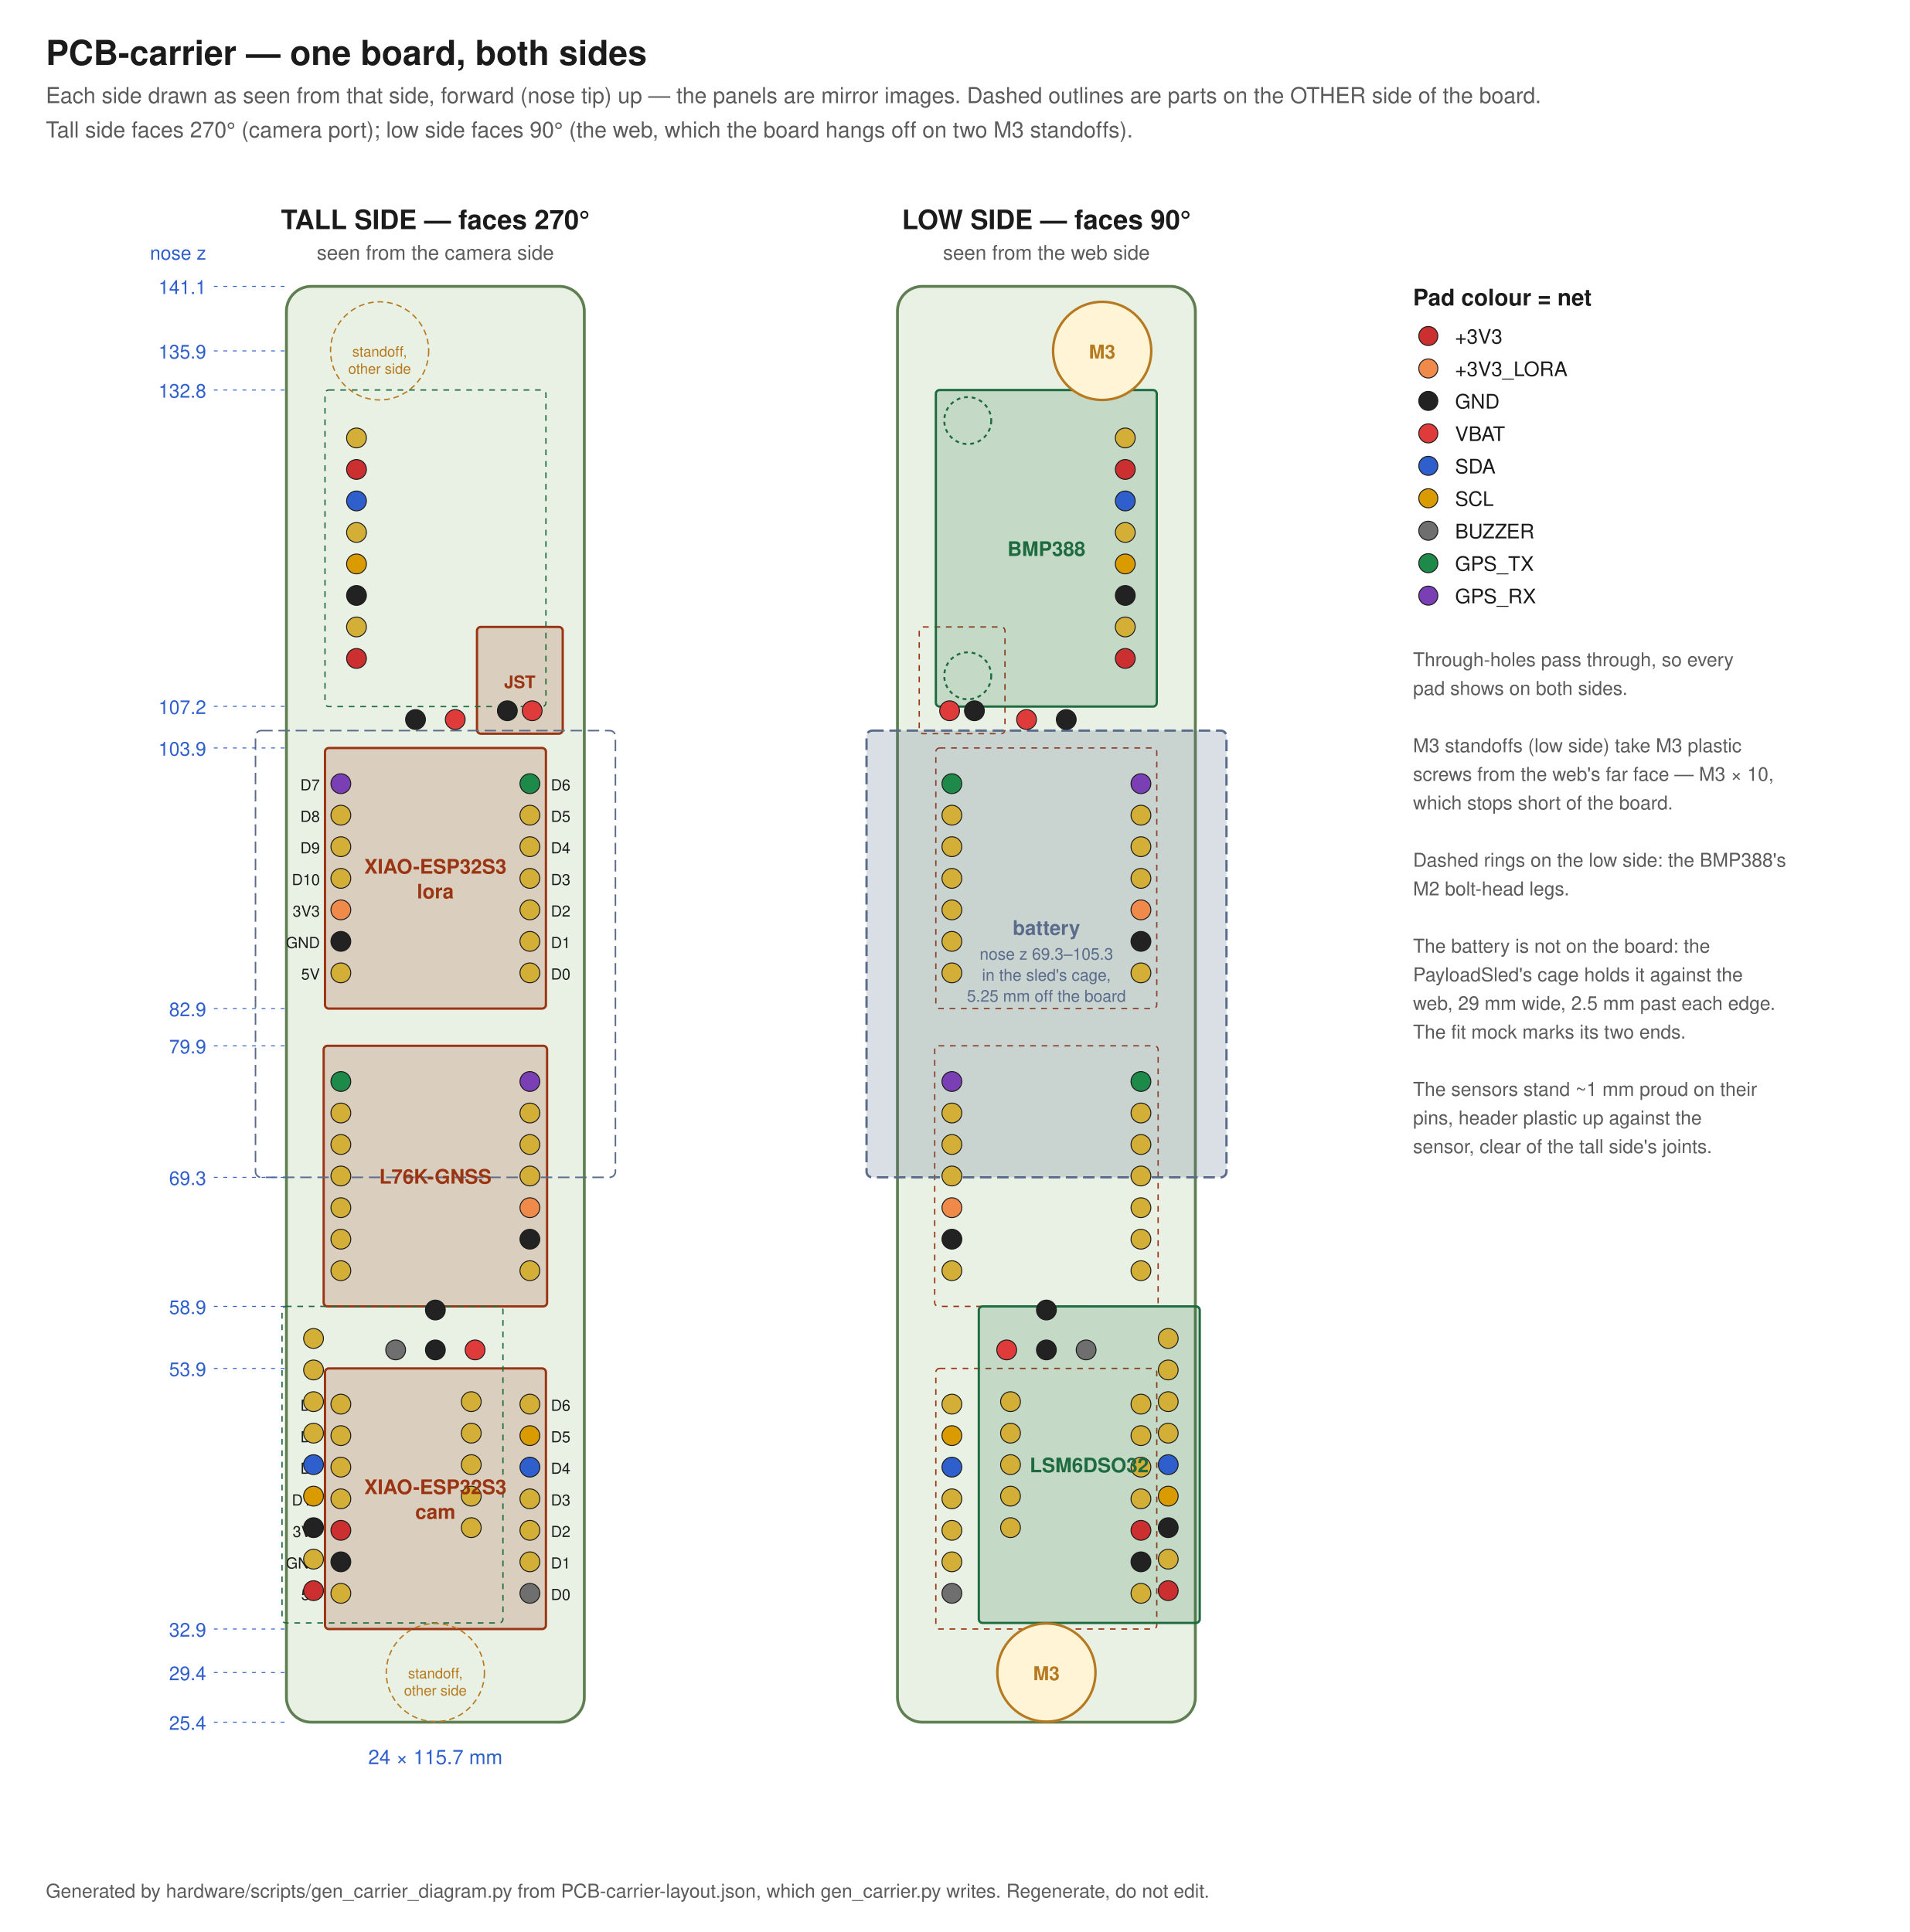
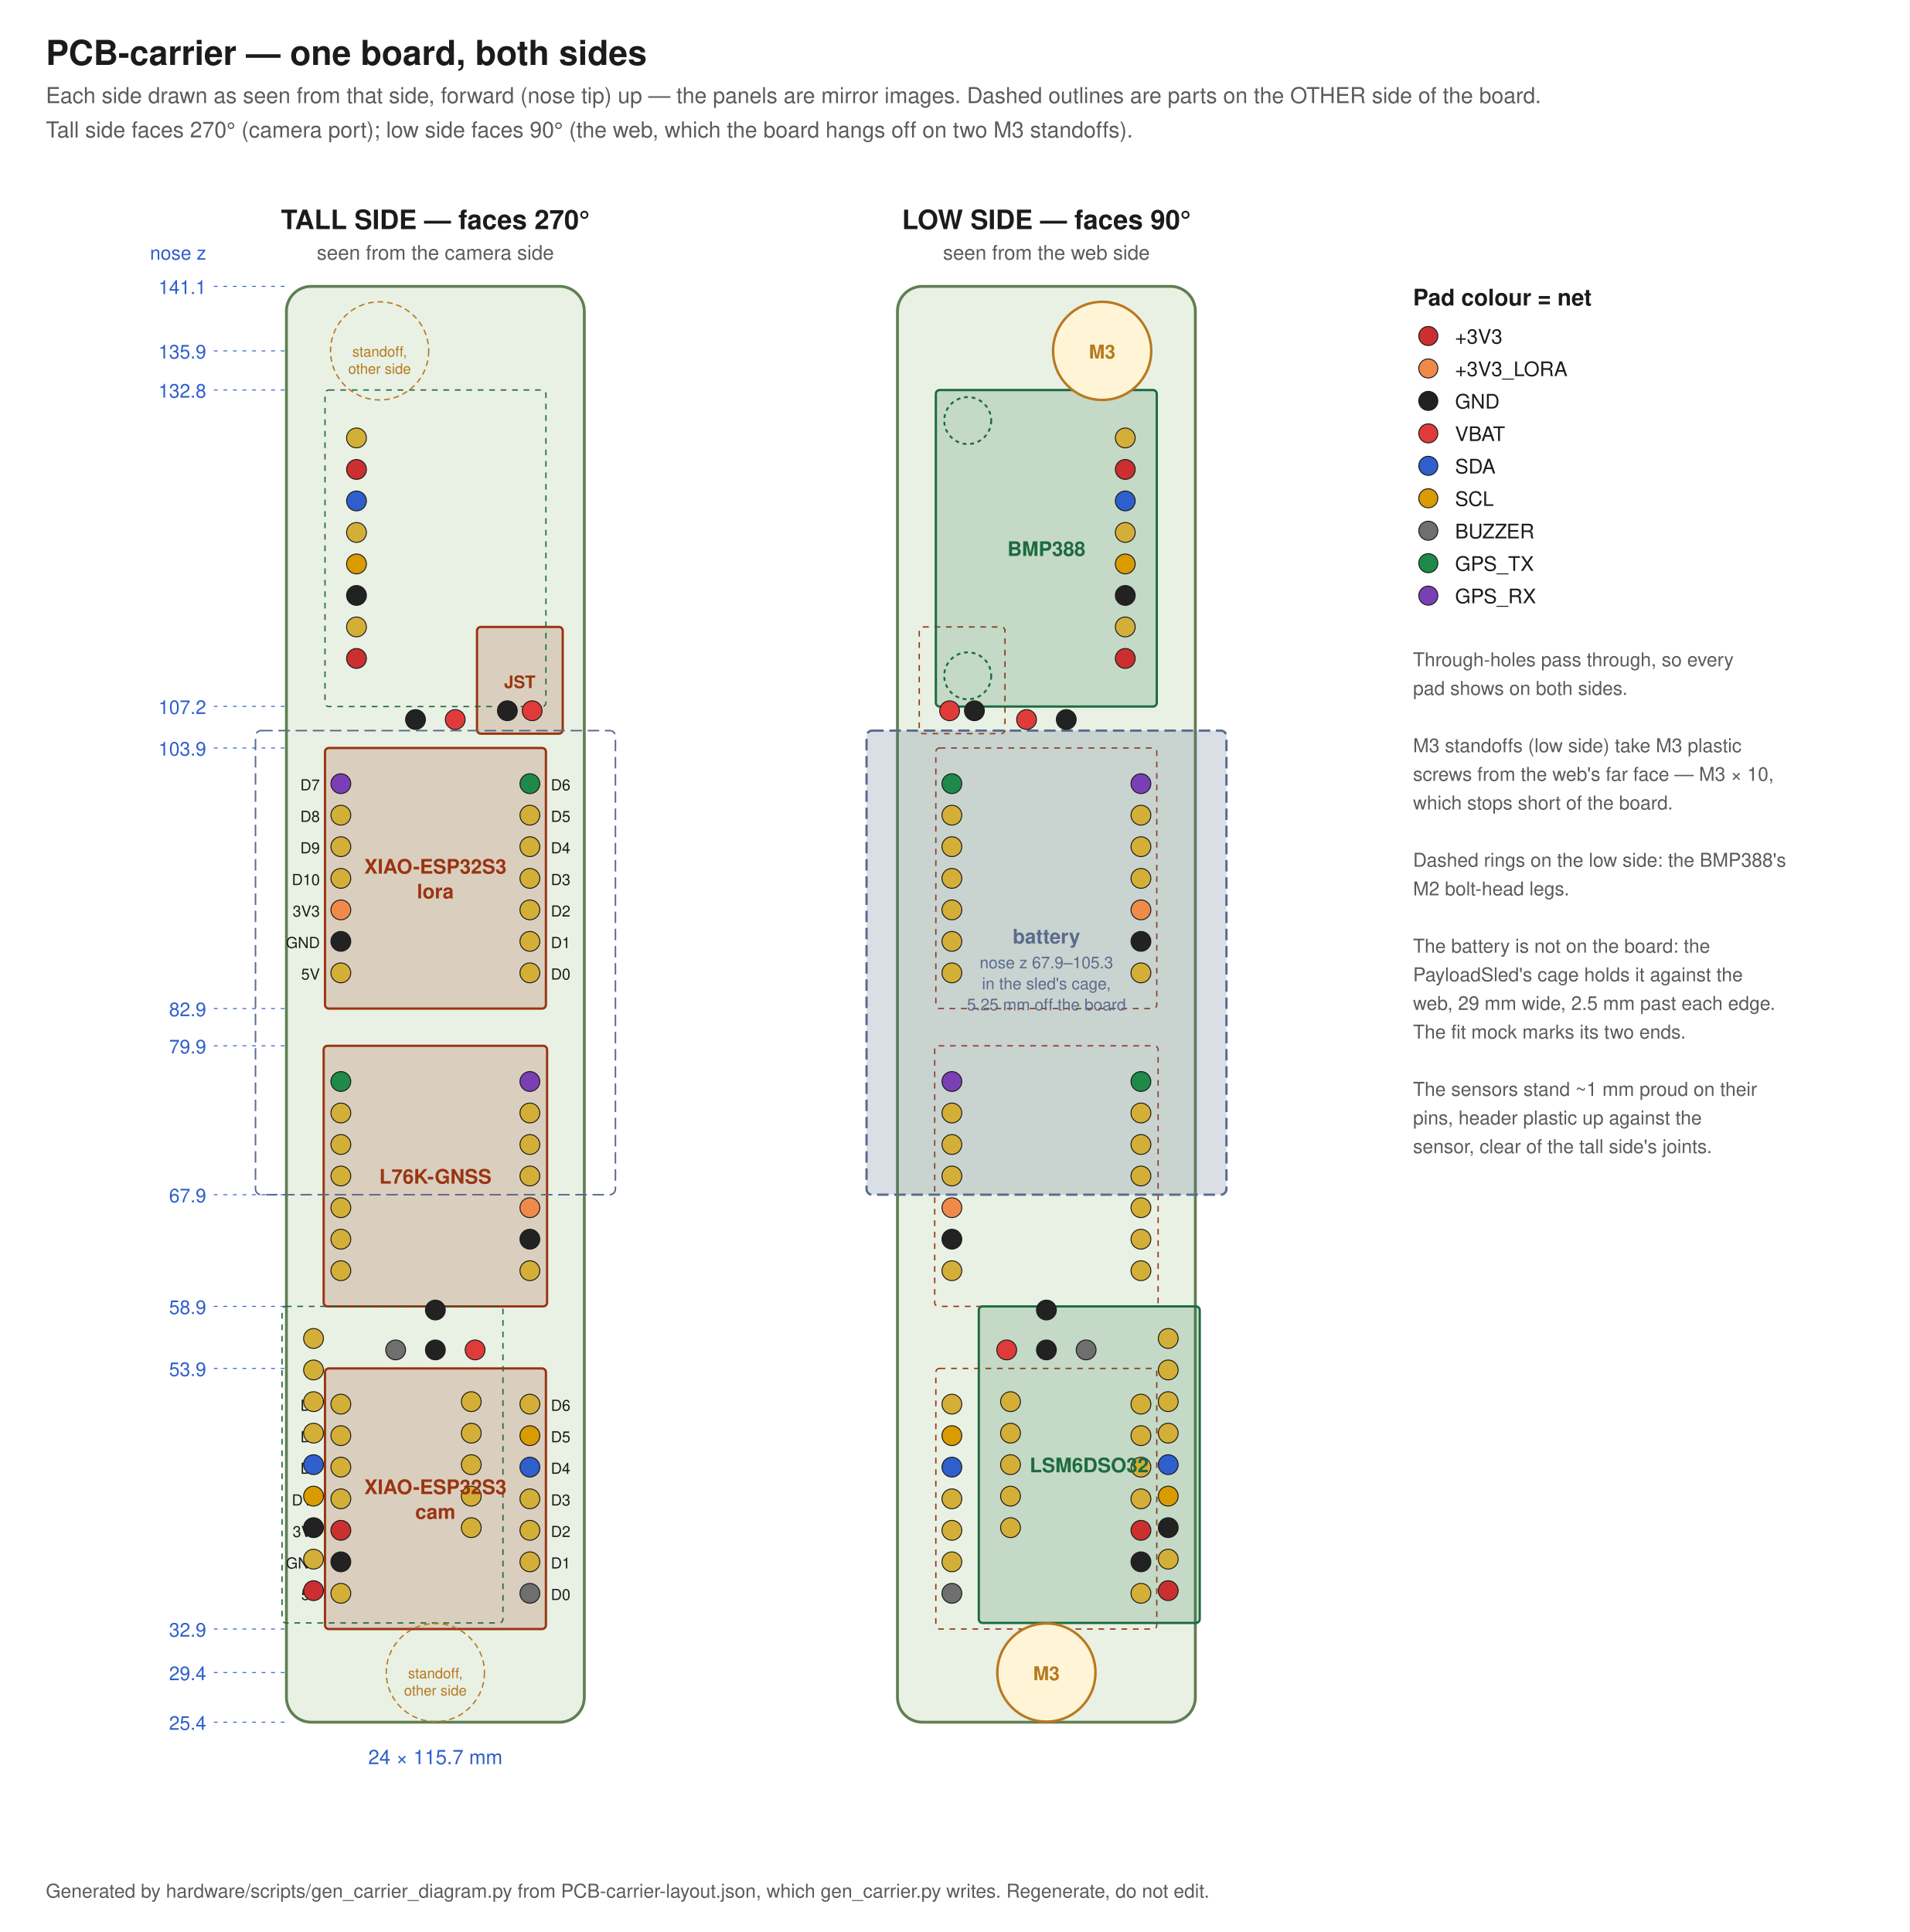
<svg xmlns="http://www.w3.org/2000/svg" width="1000" height="1012" viewBox="0 0 1000 1012" font-family="Helvetica, Arial, sans-serif">
  <rect x="0.0" y="0.0" width="1000.0" height="1012.0" rx="0.0" fill="#ffffff" fill-opacity="1.00" stroke="none" stroke-width="0.0" />
  <text x="24.0" y="34.0" font-size="18.0" fill="#1b1b1b" text-anchor="start" font-weight="bold">PCB-carrier — one board, both sides</text>
  <text x="24.0" y="54.0" font-size="11.5" fill="#5b5b5b" text-anchor="start" font-weight="normal">Each side drawn as seen from that side, forward (nose tip) up — the panels are mirror images. Dashed outlines are parts on the OTHER side of the board.</text>
  <text x="24.0" y="72.0" font-size="11.5" fill="#5b5b5b" text-anchor="start" font-weight="normal">Tall side faces 270° (camera port); low side faces 90° (the web, which the board hangs off on two M3 standoffs).</text>
  <text x="228.0" y="120.0" font-size="14.0" fill="#1b1b1b" text-anchor="middle" font-weight="bold">TALL SIDE — faces 270°</text>
  <text x="228.0" y="136.0" font-size="10.5" fill="#5b5b5b" text-anchor="middle" font-weight="normal">seen from the camera side</text>
  <rect x="150.0" y="150.0" width="156.0" height="752.1" rx="13.0" fill="#e9f1e4" fill-opacity="1.00" stroke="#5f7f52" stroke-width="1.5" />
  <rect x="170.2" y="716.8" width="115.7" height="136.5" rx="2.0" fill="#9a3412" fill-opacity="0.18" stroke="#9a3412" stroke-width="1.2" />
  <rect x="169.5" y="547.8" width="117.0" height="136.5" rx="2.0" fill="#9a3412" fill-opacity="0.18" stroke="#9a3412" stroke-width="1.2" />
  <rect x="170.2" y="391.8" width="115.7" height="136.5" rx="2.0" fill="#9a3412" fill-opacity="0.18" stroke="#9a3412" stroke-width="1.2" />
  <rect x="249.8" y="328.4" width="44.9" height="55.9" rx="2.0" fill="#9a3412" fill-opacity="0.18" stroke="#9a3412" stroke-width="1.2" />
  <rect x="147.7" y="684.3" width="115.7" height="165.8" rx="2.0" fill="none" fill-opacity="0.00" stroke="#1d6b3f" stroke-width="0.7" stroke-dasharray="3,3" />
  <rect x="170.2" y="204.3" width="115.7" height="165.8" rx="2.0" fill="none" fill-opacity="0.00" stroke="#1d6b3f" stroke-width="0.7" stroke-dasharray="3,3" />
  <rect x="202.0" y="861.1" width="52.0" height="-7.8" rx="0.0" fill="#b8b8b8" fill-opacity="1.00" stroke="#1b1b1b" stroke-width="0.8" />
  <rect x="202.0" y="536.1" width="52.0" height="-7.8" rx="0.0" fill="#b8b8b8" fill-opacity="1.00" stroke="#1b1b1b" stroke-width="0.8" />
  <circle cx="228.0" cy="876.1" r="25.7" fill="none" stroke="#b7791f" stroke-width="0.7" stroke-dasharray="3,2" />
  <text x="228.0" y="879.1" font-size="7.5" fill="#b7791f" text-anchor="middle" font-weight="normal">standoff,</text>
  <text x="228.0" y="888.1" font-size="7.5" fill="#b7791f" text-anchor="middle" font-weight="normal">other side</text>
  <circle cx="198.8" cy="183.8" r="25.7" fill="none" stroke="#b7791f" stroke-width="0.7" stroke-dasharray="3,2" />
  <text x="198.8" y="186.8" font-size="7.5" fill="#b7791f" text-anchor="middle" font-weight="normal">standoff,</text>
  <text x="198.8" y="195.8" font-size="7.5" fill="#b7791f" text-anchor="middle" font-weight="normal">other side</text>
-   <rect x="133.8" y="382.7" width="188.5" height="234.0" rx="3.0" fill="none" fill-opacity="0.00" stroke="#5a6b8c" stroke-width="0.8" stroke-dasharray="6,3" />
+   <rect x="133.8" y="382.7" width="188.5" height="243.1" rx="3.0" fill="none" fill-opacity="0.00" stroke="#5a6b8c" stroke-width="0.8" stroke-dasharray="6,3" />
  <circle cx="278.7" cy="372.3" r="5.2" fill="#e03b3b" stroke="#1b1b1b" stroke-width="0.5" />
  <circle cx="265.7" cy="372.3" r="5.2" fill="#222222" stroke="#1b1b1b" stroke-width="0.5" />
  <circle cx="186.7" cy="344.9" r="5.2" fill="#cc2f2f" stroke="#1b1b1b" stroke-width="0.5" />
  <circle cx="186.7" cy="328.4" r="5.2" fill="#d4af37" stroke="#1b1b1b" stroke-width="0.5" />
  <circle cx="186.7" cy="311.9" r="5.2" fill="#222222" stroke="#1b1b1b" stroke-width="0.5" />
  <circle cx="186.7" cy="295.4" r="5.2" fill="#d99b00" stroke="#1b1b1b" stroke-width="0.5" />
  <circle cx="186.7" cy="278.9" r="5.2" fill="#d4af37" stroke="#1b1b1b" stroke-width="0.5" />
  <circle cx="186.7" cy="262.4" r="5.2" fill="#2f5fcc" stroke="#1b1b1b" stroke-width="0.5" />
  <circle cx="186.7" cy="245.9" r="5.2" fill="#cc2f2f" stroke="#1b1b1b" stroke-width="0.5" />
  <circle cx="186.7" cy="229.4" r="5.2" fill="#d4af37" stroke="#1b1b1b" stroke-width="0.5" />
  <circle cx="277.5" cy="834.6" r="5.2" fill="#6f6f6f" stroke="#1b1b1b" stroke-width="0.5" />
  <text x="288.5" y="838.1" font-size="8.0" fill="#1b1b1b" text-anchor="start" font-weight="normal">D0</text>
  <circle cx="277.5" cy="818.1" r="5.2" fill="#d4af37" stroke="#1b1b1b" stroke-width="0.5" />
  <text x="288.5" y="821.6" font-size="8.0" fill="#1b1b1b" text-anchor="start" font-weight="normal">D1</text>
  <circle cx="277.5" cy="801.6" r="5.2" fill="#d4af37" stroke="#1b1b1b" stroke-width="0.5" />
  <text x="288.5" y="805.1" font-size="8.0" fill="#1b1b1b" text-anchor="start" font-weight="normal">D2</text>
  <circle cx="277.5" cy="785.1" r="5.2" fill="#d4af37" stroke="#1b1b1b" stroke-width="0.5" />
  <text x="288.5" y="788.6" font-size="8.0" fill="#1b1b1b" text-anchor="start" font-weight="normal">D3</text>
  <circle cx="277.5" cy="768.5" r="5.2" fill="#2f5fcc" stroke="#1b1b1b" stroke-width="0.5" />
  <text x="288.5" y="772.0" font-size="8.0" fill="#1b1b1b" text-anchor="start" font-weight="normal">D4</text>
  <circle cx="277.5" cy="752.0" r="5.2" fill="#d99b00" stroke="#1b1b1b" stroke-width="0.5" />
  <text x="288.5" y="755.5" font-size="8.0" fill="#1b1b1b" text-anchor="start" font-weight="normal">D5</text>
  <circle cx="277.5" cy="735.5" r="5.2" fill="#d4af37" stroke="#1b1b1b" stroke-width="0.5" />
  <text x="288.5" y="739.0" font-size="8.0" fill="#1b1b1b" text-anchor="start" font-weight="normal">D6</text>
  <circle cx="178.5" cy="735.5" r="5.2" fill="#d4af37" stroke="#1b1b1b" stroke-width="0.5" />
  <text x="167.5" y="739.0" font-size="8.0" fill="#1b1b1b" text-anchor="end" font-weight="normal">D7</text>
  <circle cx="178.5" cy="752.0" r="5.2" fill="#d4af37" stroke="#1b1b1b" stroke-width="0.5" />
  <text x="167.5" y="755.5" font-size="8.0" fill="#1b1b1b" text-anchor="end" font-weight="normal">D8</text>
  <circle cx="178.5" cy="768.5" r="5.2" fill="#d4af37" stroke="#1b1b1b" stroke-width="0.5" />
  <text x="167.5" y="772.0" font-size="8.0" fill="#1b1b1b" text-anchor="end" font-weight="normal">D9</text>
  <circle cx="178.5" cy="785.1" r="5.2" fill="#d4af37" stroke="#1b1b1b" stroke-width="0.5" />
  <text x="167.5" y="788.6" font-size="8.0" fill="#1b1b1b" text-anchor="end" font-weight="normal">D10</text>
  <circle cx="178.5" cy="801.6" r="5.2" fill="#cc2f2f" stroke="#1b1b1b" stroke-width="0.5" />
  <text x="167.5" y="805.1" font-size="8.0" fill="#1b1b1b" text-anchor="end" font-weight="normal">3V3</text>
  <circle cx="178.5" cy="818.1" r="5.2" fill="#222222" stroke="#1b1b1b" stroke-width="0.5" />
  <text x="167.5" y="821.6" font-size="8.0" fill="#1b1b1b" text-anchor="end" font-weight="normal">GND</text>
  <circle cx="178.5" cy="834.6" r="5.2" fill="#d4af37" stroke="#1b1b1b" stroke-width="0.5" />
  <text x="167.5" y="838.1" font-size="8.0" fill="#1b1b1b" text-anchor="end" font-weight="normal">5V</text>
  <circle cx="277.5" cy="665.6" r="5.2" fill="#d4af37" stroke="#1b1b1b" stroke-width="0.5" />
  <circle cx="277.5" cy="649.1" r="5.2" fill="#222222" stroke="#1b1b1b" stroke-width="0.5" />
  <circle cx="277.5" cy="632.6" r="5.2" fill="#f08a4b" stroke="#1b1b1b" stroke-width="0.5" />
  <circle cx="277.5" cy="616.0" r="5.2" fill="#d4af37" stroke="#1b1b1b" stroke-width="0.5" />
  <circle cx="277.5" cy="599.5" r="5.2" fill="#d4af37" stroke="#1b1b1b" stroke-width="0.5" />
  <circle cx="277.5" cy="583.0" r="5.2" fill="#d4af37" stroke="#1b1b1b" stroke-width="0.5" />
  <circle cx="277.5" cy="566.5" r="5.2" fill="#7a3fb5" stroke="#1b1b1b" stroke-width="0.5" />
  <circle cx="178.5" cy="665.6" r="5.2" fill="#d4af37" stroke="#1b1b1b" stroke-width="0.5" />
  <circle cx="178.5" cy="649.1" r="5.2" fill="#d4af37" stroke="#1b1b1b" stroke-width="0.5" />
  <circle cx="178.5" cy="632.6" r="5.2" fill="#d4af37" stroke="#1b1b1b" stroke-width="0.5" />
  <circle cx="178.5" cy="616.0" r="5.2" fill="#d4af37" stroke="#1b1b1b" stroke-width="0.5" />
  <circle cx="178.5" cy="599.5" r="5.2" fill="#d4af37" stroke="#1b1b1b" stroke-width="0.5" />
  <circle cx="178.5" cy="583.0" r="5.2" fill="#d4af37" stroke="#1b1b1b" stroke-width="0.5" />
  <circle cx="178.5" cy="566.5" r="5.2" fill="#1d8a4a" stroke="#1b1b1b" stroke-width="0.5" />
  <circle cx="277.5" cy="509.6" r="5.2" fill="#d4af37" stroke="#1b1b1b" stroke-width="0.5" />
  <text x="288.5" y="513.1" font-size="8.0" fill="#1b1b1b" text-anchor="start" font-weight="normal">D0</text>
  <circle cx="277.5" cy="493.1" r="5.2" fill="#d4af37" stroke="#1b1b1b" stroke-width="0.5" />
  <text x="288.5" y="496.6" font-size="8.0" fill="#1b1b1b" text-anchor="start" font-weight="normal">D1</text>
  <circle cx="277.5" cy="476.6" r="5.2" fill="#d4af37" stroke="#1b1b1b" stroke-width="0.5" />
  <text x="288.5" y="480.1" font-size="8.0" fill="#1b1b1b" text-anchor="start" font-weight="normal">D2</text>
  <circle cx="277.5" cy="460.1" r="5.2" fill="#d4af37" stroke="#1b1b1b" stroke-width="0.5" />
  <text x="288.5" y="463.6" font-size="8.0" fill="#1b1b1b" text-anchor="start" font-weight="normal">D3</text>
  <circle cx="277.5" cy="443.5" r="5.2" fill="#d4af37" stroke="#1b1b1b" stroke-width="0.5" />
  <text x="288.5" y="447.0" font-size="8.0" fill="#1b1b1b" text-anchor="start" font-weight="normal">D4</text>
  <circle cx="277.5" cy="427.0" r="5.2" fill="#d4af37" stroke="#1b1b1b" stroke-width="0.5" />
  <text x="288.5" y="430.5" font-size="8.0" fill="#1b1b1b" text-anchor="start" font-weight="normal">D5</text>
  <circle cx="277.5" cy="410.5" r="5.2" fill="#1d8a4a" stroke="#1b1b1b" stroke-width="0.5" />
  <text x="288.5" y="414.0" font-size="8.0" fill="#1b1b1b" text-anchor="start" font-weight="normal">D6</text>
  <circle cx="178.5" cy="410.5" r="5.2" fill="#7a3fb5" stroke="#1b1b1b" stroke-width="0.5" />
  <text x="167.5" y="414.0" font-size="8.0" fill="#1b1b1b" text-anchor="end" font-weight="normal">D7</text>
  <circle cx="178.5" cy="427.0" r="5.2" fill="#d4af37" stroke="#1b1b1b" stroke-width="0.5" />
  <text x="167.5" y="430.5" font-size="8.0" fill="#1b1b1b" text-anchor="end" font-weight="normal">D8</text>
  <circle cx="178.5" cy="443.5" r="5.2" fill="#d4af37" stroke="#1b1b1b" stroke-width="0.5" />
  <text x="167.5" y="447.0" font-size="8.0" fill="#1b1b1b" text-anchor="end" font-weight="normal">D9</text>
  <circle cx="178.5" cy="460.1" r="5.2" fill="#d4af37" stroke="#1b1b1b" stroke-width="0.5" />
  <text x="167.5" y="463.6" font-size="8.0" fill="#1b1b1b" text-anchor="end" font-weight="normal">D10</text>
  <circle cx="178.5" cy="476.6" r="5.2" fill="#f08a4b" stroke="#1b1b1b" stroke-width="0.5" />
  <text x="167.5" y="480.1" font-size="8.0" fill="#1b1b1b" text-anchor="end" font-weight="normal">3V3</text>
  <circle cx="178.5" cy="493.1" r="5.2" fill="#222222" stroke="#1b1b1b" stroke-width="0.5" />
  <text x="167.5" y="496.6" font-size="8.0" fill="#1b1b1b" text-anchor="end" font-weight="normal">GND</text>
  <circle cx="178.5" cy="509.6" r="5.2" fill="#d4af37" stroke="#1b1b1b" stroke-width="0.5" />
  <text x="167.5" y="513.1" font-size="8.0" fill="#1b1b1b" text-anchor="end" font-weight="normal">5V</text>
  <circle cx="246.8" cy="800.2" r="5.2" fill="#d4af37" stroke="#1b1b1b" stroke-width="0.5" />
  <circle cx="246.8" cy="783.7" r="5.2" fill="#d4af37" stroke="#1b1b1b" stroke-width="0.5" />
  <circle cx="246.8" cy="767.2" r="5.2" fill="#d4af37" stroke="#1b1b1b" stroke-width="0.5" />
  <circle cx="246.8" cy="750.7" r="5.2" fill="#d4af37" stroke="#1b1b1b" stroke-width="0.5" />
  <circle cx="246.8" cy="734.2" r="5.2" fill="#d4af37" stroke="#1b1b1b" stroke-width="0.5" />
  <circle cx="164.2" cy="833.2" r="5.2" fill="#cc2f2f" stroke="#1b1b1b" stroke-width="0.5" />
  <circle cx="164.2" cy="816.7" r="5.2" fill="#d4af37" stroke="#1b1b1b" stroke-width="0.5" />
  <circle cx="164.2" cy="800.2" r="5.2" fill="#222222" stroke="#1b1b1b" stroke-width="0.5" />
  <circle cx="164.2" cy="783.7" r="5.2" fill="#d99b00" stroke="#1b1b1b" stroke-width="0.5" />
  <circle cx="164.2" cy="767.2" r="5.2" fill="#2f5fcc" stroke="#1b1b1b" stroke-width="0.5" />
  <circle cx="164.2" cy="750.7" r="5.2" fill="#d4af37" stroke="#1b1b1b" stroke-width="0.5" />
  <circle cx="164.2" cy="734.2" r="5.2" fill="#d4af37" stroke="#1b1b1b" stroke-width="0.5" />
  <circle cx="164.2" cy="717.6" r="5.2" fill="#d4af37" stroke="#1b1b1b" stroke-width="0.5" />
  <circle cx="164.2" cy="701.1" r="5.2" fill="#d4af37" stroke="#1b1b1b" stroke-width="0.5" />
  <circle cx="207.2" cy="707.1" r="5.2" fill="#6f6f6f" stroke="#1b1b1b" stroke-width="0.5" />
  <circle cx="228.0" cy="686.2" r="5.2" fill="#222222" stroke="#1b1b1b" stroke-width="0.5" />
  <circle cx="228.0" cy="707.1" r="5.2" fill="#222222" stroke="#1b1b1b" stroke-width="0.5" />
  <circle cx="248.8" cy="707.1" r="5.2" fill="#e03b3b" stroke="#1b1b1b" stroke-width="0.5" />
  <circle cx="217.6" cy="376.9" r="5.2" fill="#222222" stroke="#1b1b1b" stroke-width="0.5" />
  <circle cx="238.4" cy="376.9" r="5.2" fill="#e03b3b" stroke="#1b1b1b" stroke-width="0.5" />
  <text x="228.0" y="782.6" font-size="10.5" fill="#9a3412" text-anchor="middle" font-weight="bold">XIAO-ESP32S3</text>
  <text x="228.0" y="795.6" font-size="10.5" fill="#9a3412" text-anchor="middle" font-weight="bold">cam</text>
  <text x="228.0" y="620.0" font-size="10.5" fill="#9a3412" text-anchor="middle" font-weight="bold">L76K-GNSS</text>
  <text x="228.0" y="457.6" font-size="10.5" fill="#9a3412" text-anchor="middle" font-weight="bold">XIAO-ESP32S3</text>
  <text x="228.0" y="470.6" font-size="10.5" fill="#9a3412" text-anchor="middle" font-weight="bold">lora</text>
  <text x="272.2" y="360.4" font-size="9.0" fill="#9a3412" text-anchor="middle" font-weight="bold">JST</text>
  <text x="548.0" y="120.0" font-size="14.0" fill="#1b1b1b" text-anchor="middle" font-weight="bold">LOW SIDE — faces 90°</text>
  <text x="548.0" y="136.0" font-size="10.5" fill="#5b5b5b" text-anchor="middle" font-weight="normal">seen from the web side</text>
  <rect x="470.0" y="150.0" width="156.0" height="752.1" rx="13.0" fill="#e9f1e4" fill-opacity="1.00" stroke="#5f7f52" stroke-width="1.5" />
  <rect x="490.1" y="716.8" width="115.7" height="136.5" rx="2.0" fill="none" fill-opacity="0.00" stroke="#9a3412" stroke-width="0.7" stroke-dasharray="3,3" />
  <rect x="489.5" y="547.8" width="117.0" height="136.5" rx="2.0" fill="none" fill-opacity="0.00" stroke="#9a3412" stroke-width="0.7" stroke-dasharray="3,3" />
  <rect x="490.1" y="391.8" width="115.7" height="136.5" rx="2.0" fill="none" fill-opacity="0.00" stroke="#9a3412" stroke-width="0.7" stroke-dasharray="3,3" />
  <rect x="481.4" y="328.4" width="44.9" height="55.9" rx="2.0" fill="none" fill-opacity="0.00" stroke="#9a3412" stroke-width="0.7" stroke-dasharray="3,3" />
  <rect x="512.6" y="684.3" width="115.7" height="165.8" rx="2.0" fill="#1d6b3f" fill-opacity="0.18" stroke="#1d6b3f" stroke-width="1.2" />
  <rect x="490.1" y="204.3" width="115.7" height="165.8" rx="2.0" fill="#1d6b3f" fill-opacity="0.18" stroke="#1d6b3f" stroke-width="1.2" />
  <circle cx="548.0" cy="876.1" r="25.7" fill="#fff4d6" stroke="#b7791f" stroke-width="1.3" />
  <text x="548.0" y="880.1" font-size="10.0" fill="#b7791f" text-anchor="middle" font-weight="bold">M3</text>
  <circle cx="577.2" cy="183.8" r="25.7" fill="#fff4d6" stroke="#b7791f" stroke-width="1.3" />
  <text x="577.2" y="187.8" font-size="10.0" fill="#b7791f" text-anchor="middle" font-weight="bold">M3</text>
-   <rect x="453.8" y="382.7" width="188.5" height="234.0" rx="3.0" fill="#5a6b8c" fill-opacity="0.22" stroke="#5a6b8c" stroke-width="1.2" stroke-dasharray="6,3" />
-   <text x="548.0" y="489.7" font-size="10.5" fill="#5a6b8c" text-anchor="middle" font-weight="bold">battery</text>
-   <text x="548.0" y="502.7" font-size="8.5" fill="#5a6b8c" text-anchor="middle" font-weight="normal">nose z 69.3–105.3</text>
-   <text x="548.0" y="513.7" font-size="8.5" fill="#5a6b8c" text-anchor="middle" font-weight="normal">in the sled's cage,</text>
-   <text x="548.0" y="524.7" font-size="8.5" fill="#5a6b8c" text-anchor="middle" font-weight="normal">5.25 mm off the board</text>
+   <rect x="453.8" y="382.7" width="188.5" height="243.1" rx="3.0" fill="#5a6b8c" fill-opacity="0.22" stroke="#5a6b8c" stroke-width="1.2" stroke-dasharray="6,3" />
+   <text x="548.0" y="494.2" font-size="10.5" fill="#5a6b8c" text-anchor="middle" font-weight="bold">battery</text>
+   <text x="548.0" y="507.2" font-size="8.5" fill="#5a6b8c" text-anchor="middle" font-weight="normal">nose z 67.9–105.3</text>
+   <text x="548.0" y="518.2" font-size="8.5" fill="#5a6b8c" text-anchor="middle" font-weight="normal">in the sled's cage,</text>
+   <text x="548.0" y="529.2" font-size="8.5" fill="#5a6b8c" text-anchor="middle" font-weight="normal">5.25 mm off the board</text>
  <circle cx="506.8" cy="354.0" r="12.3" fill="none" stroke="#1d6b3f" stroke-width="1.0" stroke-dasharray="2,2" />
  <circle cx="506.8" cy="220.3" r="12.3" fill="none" stroke="#1d6b3f" stroke-width="1.0" stroke-dasharray="2,2" />
  <circle cx="497.3" cy="372.3" r="5.2" fill="#e03b3b" stroke="#1b1b1b" stroke-width="0.5" />
  <circle cx="510.3" cy="372.3" r="5.2" fill="#222222" stroke="#1b1b1b" stroke-width="0.5" />
  <circle cx="589.3" cy="344.9" r="5.2" fill="#cc2f2f" stroke="#1b1b1b" stroke-width="0.5" />
  <circle cx="589.3" cy="328.4" r="5.2" fill="#d4af37" stroke="#1b1b1b" stroke-width="0.5" />
  <circle cx="589.3" cy="311.9" r="5.2" fill="#222222" stroke="#1b1b1b" stroke-width="0.5" />
  <circle cx="589.3" cy="295.4" r="5.2" fill="#d99b00" stroke="#1b1b1b" stroke-width="0.5" />
  <circle cx="589.3" cy="278.9" r="5.2" fill="#d4af37" stroke="#1b1b1b" stroke-width="0.5" />
  <circle cx="589.3" cy="262.4" r="5.2" fill="#2f5fcc" stroke="#1b1b1b" stroke-width="0.5" />
  <circle cx="589.3" cy="245.9" r="5.2" fill="#cc2f2f" stroke="#1b1b1b" stroke-width="0.5" />
  <circle cx="589.3" cy="229.4" r="5.2" fill="#d4af37" stroke="#1b1b1b" stroke-width="0.5" />
  <circle cx="498.5" cy="834.6" r="5.2" fill="#6f6f6f" stroke="#1b1b1b" stroke-width="0.5" />
  <circle cx="498.5" cy="818.1" r="5.2" fill="#d4af37" stroke="#1b1b1b" stroke-width="0.5" />
  <circle cx="498.5" cy="801.6" r="5.2" fill="#d4af37" stroke="#1b1b1b" stroke-width="0.5" />
  <circle cx="498.5" cy="785.1" r="5.2" fill="#d4af37" stroke="#1b1b1b" stroke-width="0.5" />
  <circle cx="498.5" cy="768.5" r="5.2" fill="#2f5fcc" stroke="#1b1b1b" stroke-width="0.5" />
  <circle cx="498.5" cy="752.0" r="5.2" fill="#d99b00" stroke="#1b1b1b" stroke-width="0.5" />
  <circle cx="498.5" cy="735.5" r="5.2" fill="#d4af37" stroke="#1b1b1b" stroke-width="0.5" />
  <circle cx="597.5" cy="735.5" r="5.2" fill="#d4af37" stroke="#1b1b1b" stroke-width="0.5" />
  <circle cx="597.5" cy="752.0" r="5.2" fill="#d4af37" stroke="#1b1b1b" stroke-width="0.5" />
  <circle cx="597.5" cy="768.5" r="5.2" fill="#d4af37" stroke="#1b1b1b" stroke-width="0.5" />
  <circle cx="597.5" cy="785.1" r="5.2" fill="#d4af37" stroke="#1b1b1b" stroke-width="0.5" />
  <circle cx="597.5" cy="801.6" r="5.2" fill="#cc2f2f" stroke="#1b1b1b" stroke-width="0.5" />
  <circle cx="597.5" cy="818.1" r="5.2" fill="#222222" stroke="#1b1b1b" stroke-width="0.5" />
  <circle cx="597.5" cy="834.6" r="5.2" fill="#d4af37" stroke="#1b1b1b" stroke-width="0.5" />
  <circle cx="498.5" cy="665.6" r="5.2" fill="#d4af37" stroke="#1b1b1b" stroke-width="0.5" />
  <circle cx="498.5" cy="649.1" r="5.2" fill="#222222" stroke="#1b1b1b" stroke-width="0.5" />
  <circle cx="498.5" cy="632.6" r="5.2" fill="#f08a4b" stroke="#1b1b1b" stroke-width="0.5" />
  <circle cx="498.5" cy="616.0" r="5.2" fill="#d4af37" stroke="#1b1b1b" stroke-width="0.5" />
  <circle cx="498.5" cy="599.5" r="5.2" fill="#d4af37" stroke="#1b1b1b" stroke-width="0.5" />
  <circle cx="498.5" cy="583.0" r="5.2" fill="#d4af37" stroke="#1b1b1b" stroke-width="0.5" />
  <circle cx="498.5" cy="566.5" r="5.2" fill="#7a3fb5" stroke="#1b1b1b" stroke-width="0.5" />
  <circle cx="597.5" cy="665.6" r="5.2" fill="#d4af37" stroke="#1b1b1b" stroke-width="0.5" />
  <circle cx="597.5" cy="649.1" r="5.2" fill="#d4af37" stroke="#1b1b1b" stroke-width="0.5" />
  <circle cx="597.5" cy="632.6" r="5.2" fill="#d4af37" stroke="#1b1b1b" stroke-width="0.5" />
  <circle cx="597.5" cy="616.0" r="5.2" fill="#d4af37" stroke="#1b1b1b" stroke-width="0.5" />
  <circle cx="597.5" cy="599.5" r="5.2" fill="#d4af37" stroke="#1b1b1b" stroke-width="0.5" />
  <circle cx="597.5" cy="583.0" r="5.2" fill="#d4af37" stroke="#1b1b1b" stroke-width="0.5" />
  <circle cx="597.5" cy="566.5" r="5.2" fill="#1d8a4a" stroke="#1b1b1b" stroke-width="0.5" />
  <circle cx="498.5" cy="509.6" r="5.2" fill="#d4af37" stroke="#1b1b1b" stroke-width="0.5" />
  <circle cx="498.5" cy="493.1" r="5.2" fill="#d4af37" stroke="#1b1b1b" stroke-width="0.5" />
  <circle cx="498.5" cy="476.6" r="5.2" fill="#d4af37" stroke="#1b1b1b" stroke-width="0.5" />
  <circle cx="498.5" cy="460.1" r="5.2" fill="#d4af37" stroke="#1b1b1b" stroke-width="0.5" />
  <circle cx="498.5" cy="443.5" r="5.2" fill="#d4af37" stroke="#1b1b1b" stroke-width="0.5" />
  <circle cx="498.5" cy="427.0" r="5.2" fill="#d4af37" stroke="#1b1b1b" stroke-width="0.5" />
  <circle cx="498.5" cy="410.5" r="5.2" fill="#1d8a4a" stroke="#1b1b1b" stroke-width="0.5" />
  <circle cx="597.5" cy="410.5" r="5.2" fill="#7a3fb5" stroke="#1b1b1b" stroke-width="0.5" />
  <circle cx="597.5" cy="427.0" r="5.2" fill="#d4af37" stroke="#1b1b1b" stroke-width="0.5" />
  <circle cx="597.5" cy="443.5" r="5.2" fill="#d4af37" stroke="#1b1b1b" stroke-width="0.5" />
  <circle cx="597.5" cy="460.1" r="5.2" fill="#d4af37" stroke="#1b1b1b" stroke-width="0.5" />
  <circle cx="597.5" cy="476.6" r="5.2" fill="#f08a4b" stroke="#1b1b1b" stroke-width="0.5" />
  <circle cx="597.5" cy="493.1" r="5.2" fill="#222222" stroke="#1b1b1b" stroke-width="0.5" />
  <circle cx="597.5" cy="509.6" r="5.2" fill="#d4af37" stroke="#1b1b1b" stroke-width="0.5" />
  <circle cx="529.2" cy="800.2" r="5.2" fill="#d4af37" stroke="#1b1b1b" stroke-width="0.5" />
  <circle cx="529.2" cy="783.7" r="5.2" fill="#d4af37" stroke="#1b1b1b" stroke-width="0.5" />
  <circle cx="529.2" cy="767.2" r="5.2" fill="#d4af37" stroke="#1b1b1b" stroke-width="0.5" />
  <circle cx="529.2" cy="750.7" r="5.2" fill="#d4af37" stroke="#1b1b1b" stroke-width="0.5" />
  <circle cx="529.2" cy="734.2" r="5.2" fill="#d4af37" stroke="#1b1b1b" stroke-width="0.5" />
  <circle cx="611.8" cy="833.2" r="5.2" fill="#cc2f2f" stroke="#1b1b1b" stroke-width="0.5" />
  <circle cx="611.8" cy="816.7" r="5.2" fill="#d4af37" stroke="#1b1b1b" stroke-width="0.5" />
  <circle cx="611.8" cy="800.2" r="5.2" fill="#222222" stroke="#1b1b1b" stroke-width="0.5" />
  <circle cx="611.8" cy="783.7" r="5.2" fill="#d99b00" stroke="#1b1b1b" stroke-width="0.5" />
  <circle cx="611.8" cy="767.2" r="5.2" fill="#2f5fcc" stroke="#1b1b1b" stroke-width="0.5" />
  <circle cx="611.8" cy="750.7" r="5.2" fill="#d4af37" stroke="#1b1b1b" stroke-width="0.5" />
  <circle cx="611.8" cy="734.2" r="5.2" fill="#d4af37" stroke="#1b1b1b" stroke-width="0.5" />
  <circle cx="611.8" cy="717.6" r="5.2" fill="#d4af37" stroke="#1b1b1b" stroke-width="0.5" />
  <circle cx="611.8" cy="701.1" r="5.2" fill="#d4af37" stroke="#1b1b1b" stroke-width="0.5" />
  <circle cx="568.8" cy="707.1" r="5.2" fill="#6f6f6f" stroke="#1b1b1b" stroke-width="0.5" />
  <circle cx="548.0" cy="686.2" r="5.2" fill="#222222" stroke="#1b1b1b" stroke-width="0.5" />
  <circle cx="548.0" cy="707.1" r="5.2" fill="#222222" stroke="#1b1b1b" stroke-width="0.5" />
  <circle cx="527.2" cy="707.1" r="5.2" fill="#e03b3b" stroke="#1b1b1b" stroke-width="0.5" />
  <circle cx="558.4" cy="376.9" r="5.2" fill="#222222" stroke="#1b1b1b" stroke-width="0.5" />
  <circle cx="537.6" cy="376.9" r="5.2" fill="#e03b3b" stroke="#1b1b1b" stroke-width="0.5" />
  <text x="570.4" y="771.2" font-size="10.5" fill="#1d6b3f" text-anchor="middle" font-weight="bold">LSM6DSO32</text>
  <text x="548.0" y="291.2" font-size="10.5" fill="#1d6b3f" text-anchor="middle" font-weight="bold">BMP388</text>
  <line x1="112.0" y1="902.1" x2="150.0" y2="902.1" stroke="#2f5fcc" stroke-width="0.5" stroke-dasharray="2,3" />
  <text x="108.0" y="906.1" font-size="10.0" fill="#2f5fcc" text-anchor="end" font-weight="normal">25.4</text>
  <line x1="112.0" y1="876.1" x2="150.0" y2="876.1" stroke="#2f5fcc" stroke-width="0.5" stroke-dasharray="2,3" />
  <text x="108.0" y="880.1" font-size="10.0" fill="#2f5fcc" text-anchor="end" font-weight="normal">29.4</text>
  <line x1="112.0" y1="853.3" x2="150.0" y2="853.3" stroke="#2f5fcc" stroke-width="0.5" stroke-dasharray="2,3" />
  <text x="108.0" y="857.3" font-size="10.0" fill="#2f5fcc" text-anchor="end" font-weight="normal">32.9</text>
  <line x1="112.0" y1="716.8" x2="150.0" y2="716.8" stroke="#2f5fcc" stroke-width="0.5" stroke-dasharray="2,3" />
  <text x="108.0" y="720.8" font-size="10.0" fill="#2f5fcc" text-anchor="end" font-weight="normal">53.9</text>
  <line x1="112.0" y1="684.3" x2="150.0" y2="684.3" stroke="#2f5fcc" stroke-width="0.5" stroke-dasharray="2,3" />
  <text x="108.0" y="688.3" font-size="10.0" fill="#2f5fcc" text-anchor="end" font-weight="normal">58.9</text>
-   <line x1="112.0" y1="616.7" x2="150.0" y2="616.7" stroke="#2f5fcc" stroke-width="0.5" stroke-dasharray="2,3" />
-   <text x="108.0" y="620.7" font-size="10.0" fill="#2f5fcc" text-anchor="end" font-weight="normal">69.3</text>
+   <line x1="112.0" y1="625.8" x2="150.0" y2="625.8" stroke="#2f5fcc" stroke-width="0.5" stroke-dasharray="2,3" />
+   <text x="108.0" y="629.8" font-size="10.0" fill="#2f5fcc" text-anchor="end" font-weight="normal">67.9</text>
  <line x1="112.0" y1="547.8" x2="150.0" y2="547.8" stroke="#2f5fcc" stroke-width="0.5" stroke-dasharray="2,3" />
  <text x="108.0" y="551.8" font-size="10.0" fill="#2f5fcc" text-anchor="end" font-weight="normal">79.9</text>
  <line x1="112.0" y1="528.3" x2="150.0" y2="528.3" stroke="#2f5fcc" stroke-width="0.5" stroke-dasharray="2,3" />
  <text x="108.0" y="532.3" font-size="10.0" fill="#2f5fcc" text-anchor="end" font-weight="normal">82.9</text>
  <line x1="112.0" y1="391.8" x2="150.0" y2="391.8" stroke="#2f5fcc" stroke-width="0.5" stroke-dasharray="2,3" />
  <text x="108.0" y="395.8" font-size="10.0" fill="#2f5fcc" text-anchor="end" font-weight="normal">103.9</text>
  <line x1="112.0" y1="370.0" x2="150.0" y2="370.0" stroke="#2f5fcc" stroke-width="0.5" stroke-dasharray="2,3" />
  <text x="108.0" y="374.0" font-size="10.0" fill="#2f5fcc" text-anchor="end" font-weight="normal">107.2</text>
  <line x1="112.0" y1="204.3" x2="150.0" y2="204.3" stroke="#2f5fcc" stroke-width="0.5" stroke-dasharray="2,3" />
  <text x="108.0" y="208.3" font-size="10.0" fill="#2f5fcc" text-anchor="end" font-weight="normal">132.8</text>
  <line x1="112.0" y1="183.8" x2="150.0" y2="183.8" stroke="#2f5fcc" stroke-width="0.5" stroke-dasharray="2,3" />
  <text x="108.0" y="187.8" font-size="10.0" fill="#2f5fcc" text-anchor="end" font-weight="normal">135.9</text>
  <line x1="112.0" y1="150.0" x2="150.0" y2="150.0" stroke="#2f5fcc" stroke-width="0.5" stroke-dasharray="2,3" />
  <text x="108.0" y="154.0" font-size="10.0" fill="#2f5fcc" text-anchor="end" font-weight="normal">141.1</text>
  <text x="108.0" y="136.0" font-size="10.0" fill="#2f5fcc" text-anchor="end" font-weight="normal">nose z</text>
  <text x="228.0" y="924.1" font-size="10.5" fill="#2f5fcc" text-anchor="middle" font-weight="normal">24 × 115.7 mm</text>
  <text x="740.0" y="160.0" font-size="12.0" fill="#1b1b1b" text-anchor="start" font-weight="bold">Pad colour = net</text>
  <circle cx="748.0" cy="176.0" r="5.0" fill="#cc2f2f" stroke="#1b1b1b" stroke-width="0.5" />
  <text x="762.0" y="180.0" font-size="10.5" fill="#1b1b1b" text-anchor="start" font-weight="normal">+3V3</text>
  <circle cx="748.0" cy="193.0" r="5.0" fill="#f08a4b" stroke="#1b1b1b" stroke-width="0.5" />
  <text x="762.0" y="197.0" font-size="10.5" fill="#1b1b1b" text-anchor="start" font-weight="normal">+3V3_LORA</text>
  <circle cx="748.0" cy="210.0" r="5.0" fill="#222222" stroke="#1b1b1b" stroke-width="0.5" />
  <text x="762.0" y="214.0" font-size="10.5" fill="#1b1b1b" text-anchor="start" font-weight="normal">GND</text>
  <circle cx="748.0" cy="227.0" r="5.0" fill="#e03b3b" stroke="#1b1b1b" stroke-width="0.5" />
  <text x="762.0" y="231.0" font-size="10.5" fill="#1b1b1b" text-anchor="start" font-weight="normal">VBAT</text>
  <circle cx="748.0" cy="244.0" r="5.0" fill="#2f5fcc" stroke="#1b1b1b" stroke-width="0.5" />
  <text x="762.0" y="248.0" font-size="10.5" fill="#1b1b1b" text-anchor="start" font-weight="normal">SDA</text>
  <circle cx="748.0" cy="261.0" r="5.0" fill="#d99b00" stroke="#1b1b1b" stroke-width="0.5" />
  <text x="762.0" y="265.0" font-size="10.5" fill="#1b1b1b" text-anchor="start" font-weight="normal">SCL</text>
  <circle cx="748.0" cy="278.0" r="5.0" fill="#6f6f6f" stroke="#1b1b1b" stroke-width="0.5" />
  <text x="762.0" y="282.0" font-size="10.5" fill="#1b1b1b" text-anchor="start" font-weight="normal">BUZZER</text>
  <circle cx="748.0" cy="295.0" r="5.0" fill="#1d8a4a" stroke="#1b1b1b" stroke-width="0.5" />
  <text x="762.0" y="299.0" font-size="10.5" fill="#1b1b1b" text-anchor="start" font-weight="normal">GPS_TX</text>
  <circle cx="748.0" cy="312.0" r="5.0" fill="#7a3fb5" stroke="#1b1b1b" stroke-width="0.5" />
  <text x="762.0" y="316.0" font-size="10.5" fill="#1b1b1b" text-anchor="start" font-weight="normal">GPS_RX</text>
  <text x="740.0" y="349.0" font-size="10.0" fill="#5b5b5b" text-anchor="start" font-weight="normal">Through-holes pass through, so every</text>
  <text x="740.0" y="364.0" font-size="10.0" fill="#5b5b5b" text-anchor="start" font-weight="normal">pad shows on both sides.</text>
  <text x="740.0" y="379.0" font-size="10.0" fill="#5b5b5b" text-anchor="start" font-weight="normal" />
  <text x="740.0" y="394.0" font-size="10.0" fill="#5b5b5b" text-anchor="start" font-weight="normal">M3 standoffs (low side) take M3 plastic</text>
  <text x="740.0" y="409.0" font-size="10.0" fill="#5b5b5b" text-anchor="start" font-weight="normal">screws from the web's far face — M3 × 10,</text>
  <text x="740.0" y="424.0" font-size="10.0" fill="#5b5b5b" text-anchor="start" font-weight="normal">which stops short of the board.</text>
  <text x="740.0" y="439.0" font-size="10.0" fill="#5b5b5b" text-anchor="start" font-weight="normal" />
  <text x="740.0" y="454.0" font-size="10.0" fill="#5b5b5b" text-anchor="start" font-weight="normal">Dashed rings on the low side: the BMP388's</text>
  <text x="740.0" y="469.0" font-size="10.0" fill="#5b5b5b" text-anchor="start" font-weight="normal">M2 bolt-head legs.</text>
  <text x="740.0" y="484.0" font-size="10.0" fill="#5b5b5b" text-anchor="start" font-weight="normal" />
  <text x="740.0" y="499.0" font-size="10.0" fill="#5b5b5b" text-anchor="start" font-weight="normal">The battery is not on the board: the</text>
  <text x="740.0" y="514.0" font-size="10.0" fill="#5b5b5b" text-anchor="start" font-weight="normal">PayloadSled's cage holds it against the</text>
  <text x="740.0" y="529.0" font-size="10.0" fill="#5b5b5b" text-anchor="start" font-weight="normal">web, 29 mm wide, 2.5 mm past each edge.</text>
  <text x="740.0" y="544.0" font-size="10.0" fill="#5b5b5b" text-anchor="start" font-weight="normal">The fit mock marks its two ends.</text>
  <text x="740.0" y="559.0" font-size="10.0" fill="#5b5b5b" text-anchor="start" font-weight="normal" />
  <text x="740.0" y="574.0" font-size="10.0" fill="#5b5b5b" text-anchor="start" font-weight="normal">The sensors stand ~1 mm proud on their</text>
  <text x="740.0" y="589.0" font-size="10.0" fill="#5b5b5b" text-anchor="start" font-weight="normal">pins, header plastic up against the</text>
  <text x="740.0" y="604.0" font-size="10.0" fill="#5b5b5b" text-anchor="start" font-weight="normal">sensor, clear of the tall side's joints.</text>
  <text x="24.0" y="994.0" font-size="10.0" fill="#5b5b5b" text-anchor="start" font-weight="normal">Generated by hardware/scripts/gen_carrier_diagram.py from PCB-carrier-layout.json, which gen_carrier.py writes. Regenerate, do not edit.</text>
</svg>
